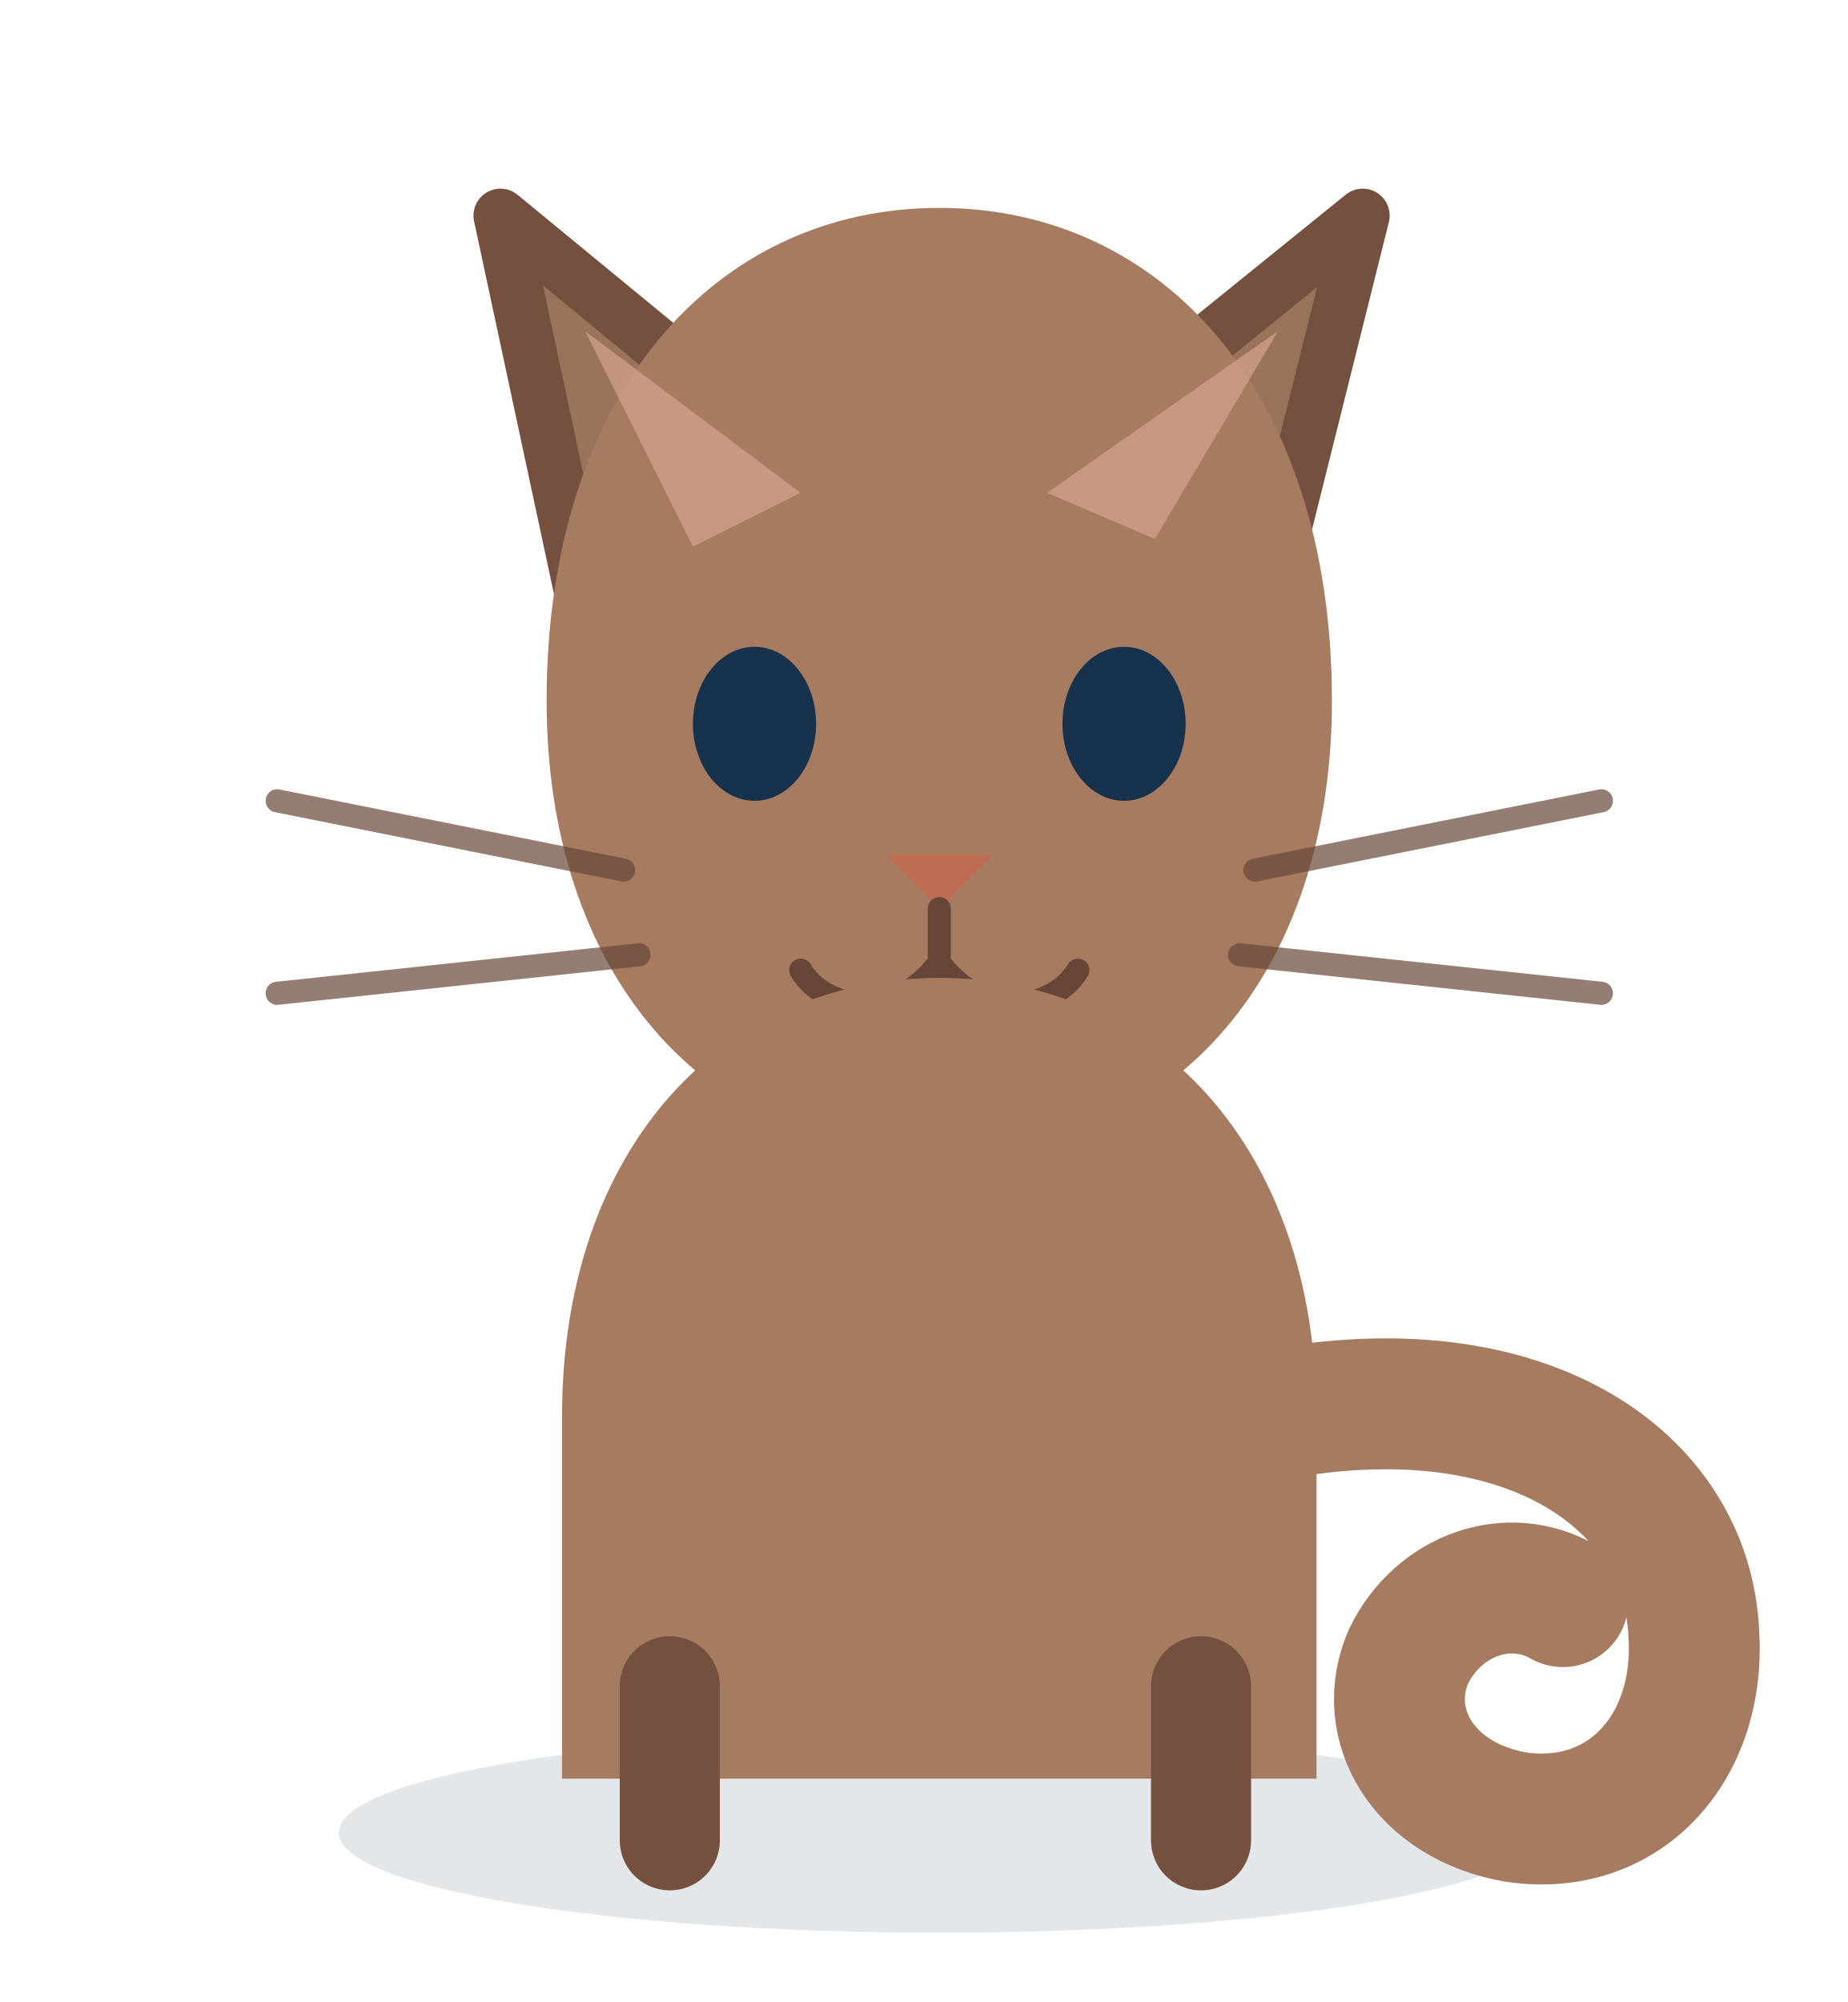
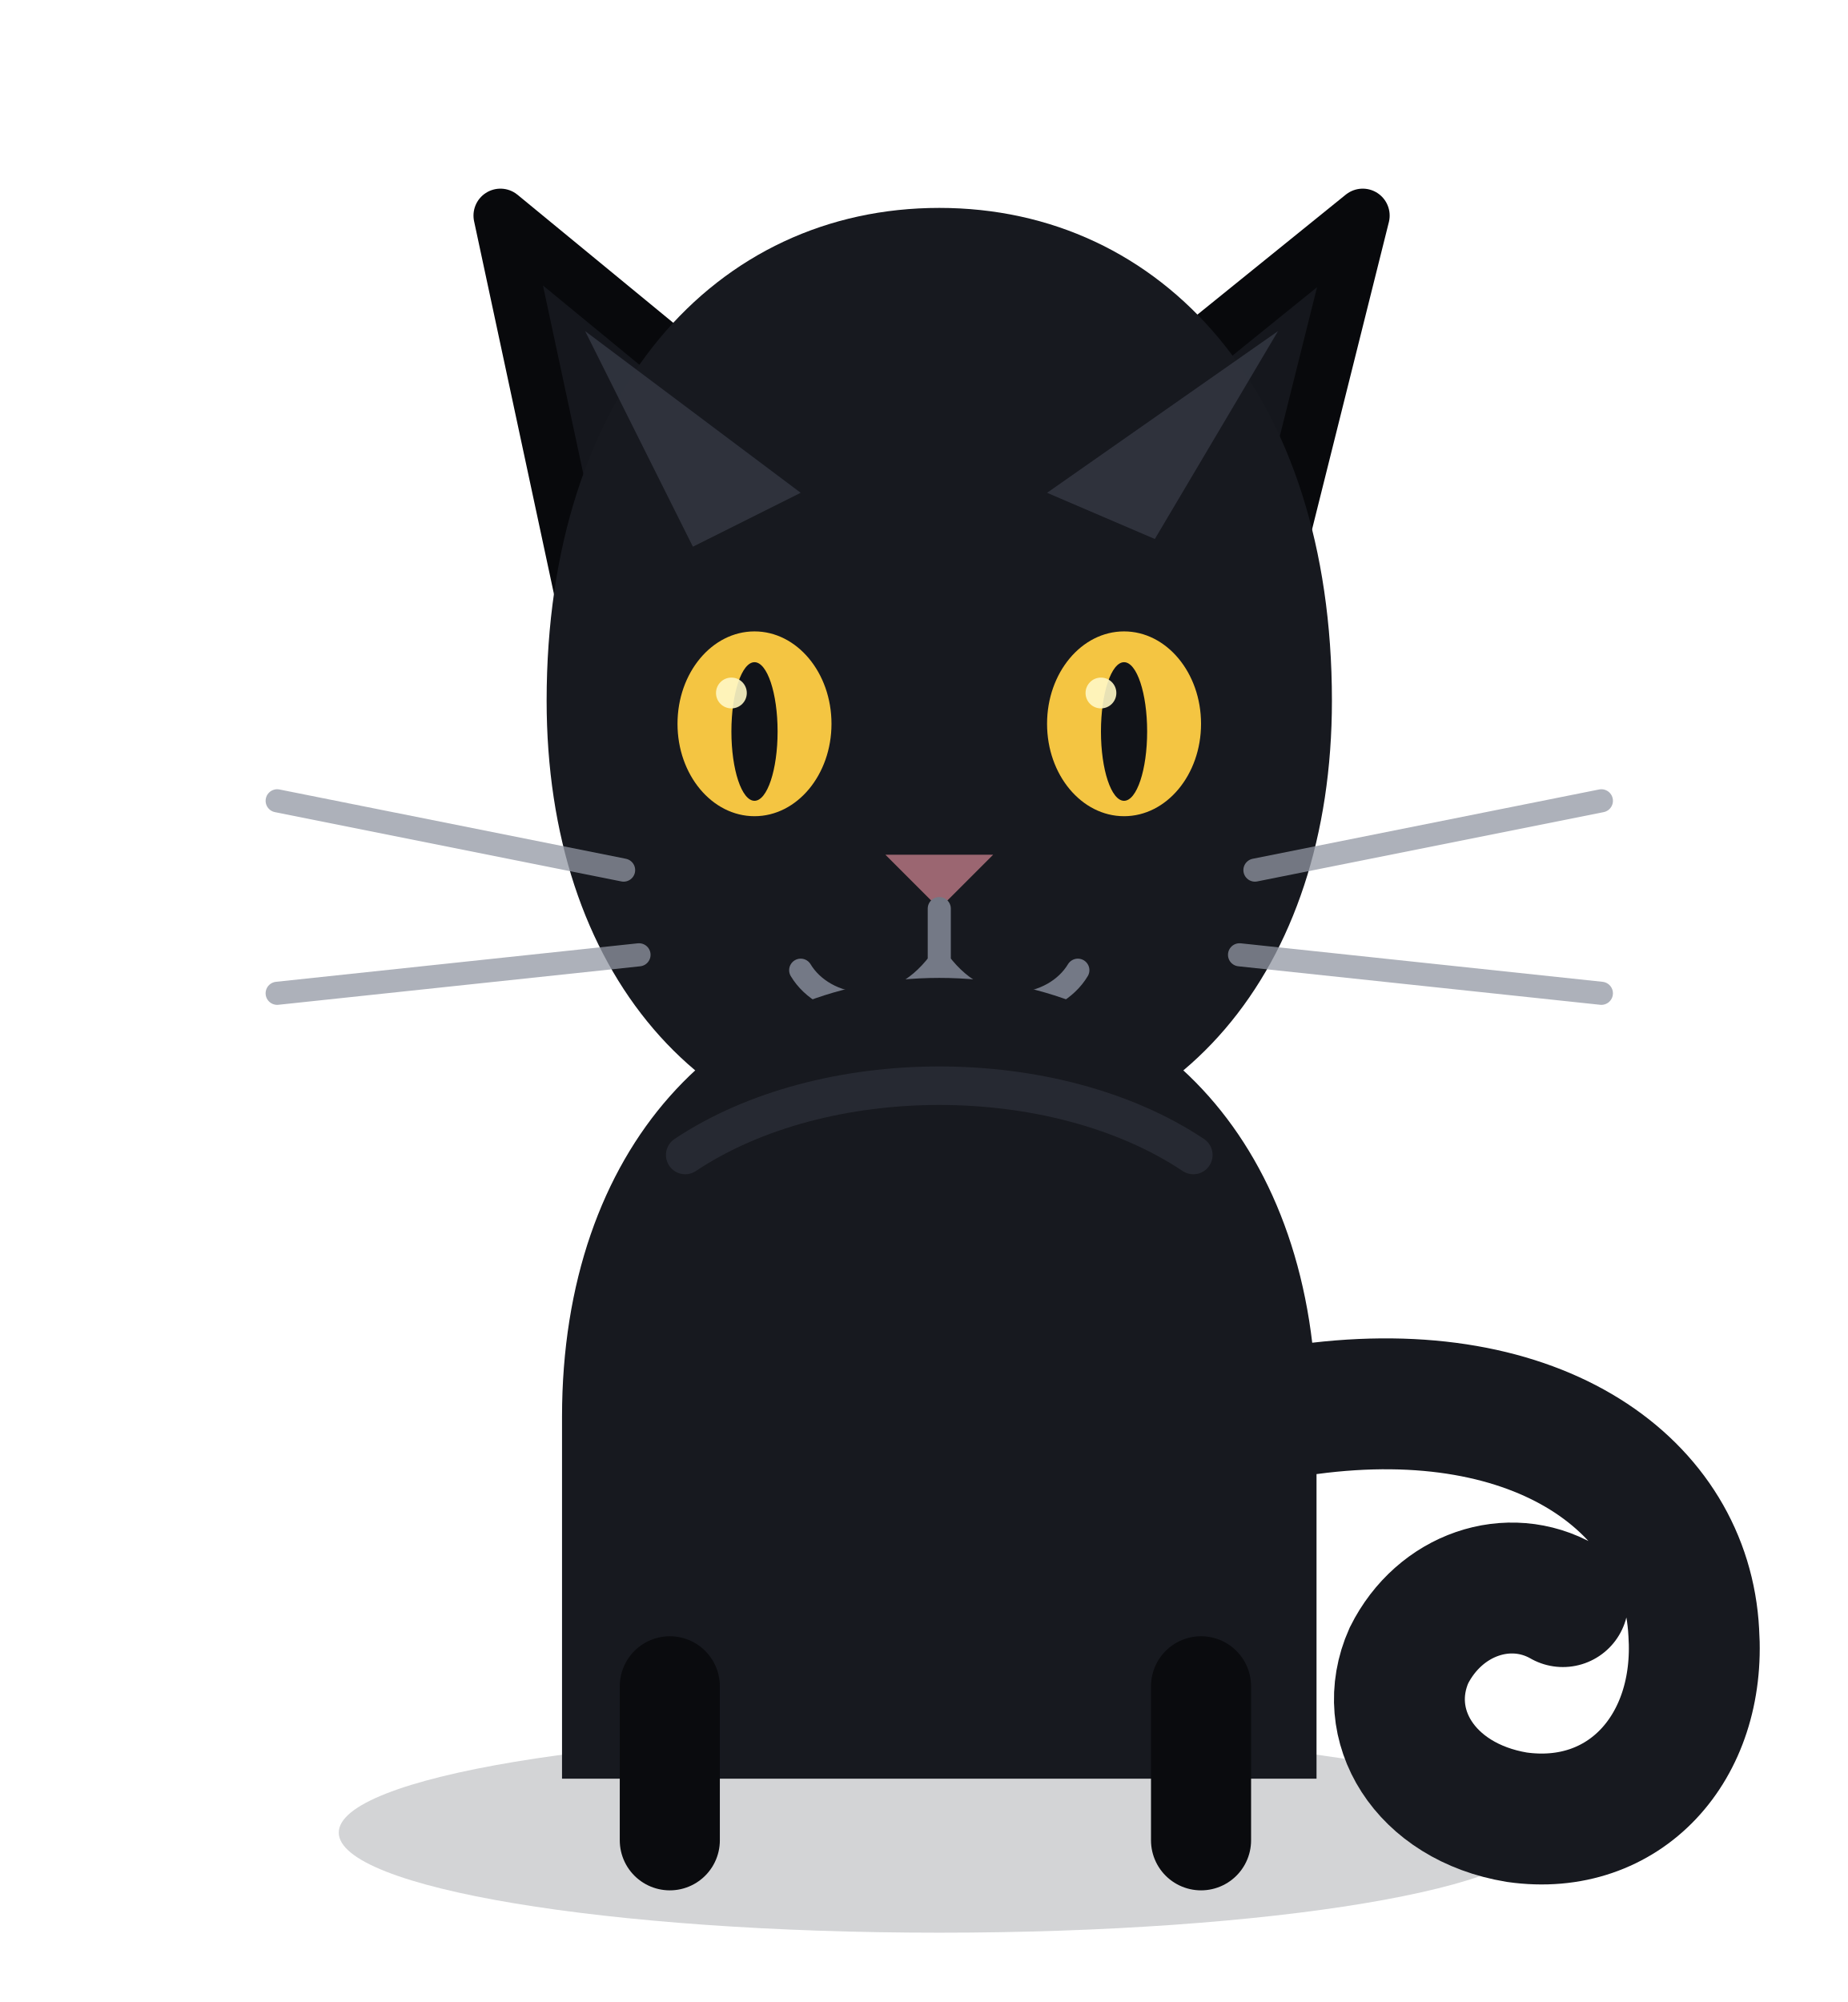
<svg xmlns="http://www.w3.org/2000/svg" viewBox="0 0 240 260" role="img" aria-labelledby="title desc">
-   <ellipse cx="122" cy="238" rx="78" ry="13" fill="#17324d" opacity=".12" />
-   <path d="M77 84 65 28l45 37M163 84l14-56-47 38" fill="#9a735b" stroke="#75503f" stroke-width="7" stroke-linejoin="round" />
-   <path d="M71 91c0-40 22-64 51-64s51 24 51 64c0 35-20 59-51 59S71 126 71 91Z" fill="#a77b60" />
-   <path d="M90 71 76 43l28 21M150 70l16-27-30 21" fill="#d9a791" opacity=".65" />
-   <ellipse cx="98" cy="94" rx="8" ry="10" fill="#17324d" />
-   <ellipse cx="146" cy="94" rx="8" ry="10" fill="#17324d" />
-   <path d="M115 111h14l-7 7Z" fill="#bd6d52" />
-   <path d="M122 118v7m0 0c-6 8-15 6-18 1m18-1c6 8 15 6 18 1" fill="none" stroke="#674638" stroke-width="3" stroke-linecap="round" />
-   <path d="M81 113 36 104m47 20-47 5m127-16 45-9m-47 20 47 5" stroke="#674638" stroke-width="3" stroke-linecap="round" opacity=".7" />
-   <path d="M73 184c0-35 21-57 49-57s49 22 49 57v47H73Z" fill="#a77b60" />
-   <path d="M170 183c30-4 49 10 50 29 1 15-9 26-23 24-12-2-18-12-14-21 4-8 13-11 20-7" fill="none" stroke="#a77b60" stroke-width="17" stroke-linecap="round" />
-   <path d="M87 219v20m69-20v20" stroke="#75503f" stroke-width="13" stroke-linecap="round" />
+   <ellipse cx="122" cy="238" rx="78" ry="13" fill="#09111b" opacity=".18" />
+   <path d="M77 84 65 28l45 37M163 84l14-56-47 38" fill="#15171d" stroke="#08090c" stroke-width="7" stroke-linejoin="round" />
+   <path d="M71 91c0-40 22-64 51-64s51 24 51 64c0 35-20 59-51 59S71 126 71 91Z" fill="#17191f" />
+   <path d="M90 71 76 43l28 21M150 70l16-27-30 21" fill="#353844" opacity=".8" />
+   <ellipse cx="98" cy="94" rx="10" ry="12" fill="#f4c542" />
+   <ellipse cx="146" cy="94" rx="10" ry="12" fill="#f4c542" />
+   <ellipse cx="98" cy="95" rx="3" ry="9" fill="#111318" />
+   <ellipse cx="146" cy="95" rx="3" ry="9" fill="#111318" />
+   <circle cx="95" cy="90" r="2" fill="#fff8c6" opacity=".9" />
+   <circle cx="143" cy="90" r="2" fill="#fff8c6" opacity=".9" />
+   <path d="M115 111h14l-7 7Z" fill="#9b6671" />
+   <path d="M122 118v7m0 0c-6 8-15 6-18 1m18-1c6 8 15 6 18 1" fill="none" stroke="#747986" stroke-width="3" stroke-linecap="round" />
+   <path d="M81 113 36 104m47 20-47 5m127-16 45-9m-47 20 47 5" stroke="#9297a3" stroke-width="3" stroke-linecap="round" opacity=".75" />
+   <path d="M73 184c0-35 21-57 49-57s49 22 49 57v47H73Z" fill="#17191f" />
+   <path d="M89 150c18-12 48-12 66 0" fill="none" stroke="#292c35" stroke-width="5" stroke-linecap="round" opacity=".85" />
+   <path d="M170 183c30-4 49 10 50 29 1 15-9 26-23 24-12-2-18-12-14-21 4-8 13-11 20-7" fill="none" stroke="#17191f" stroke-width="17" stroke-linecap="round" />
+   <path d="M87 219v20m69-20v20" stroke="#0a0b0e" stroke-width="13" stroke-linecap="round" />
</svg>
